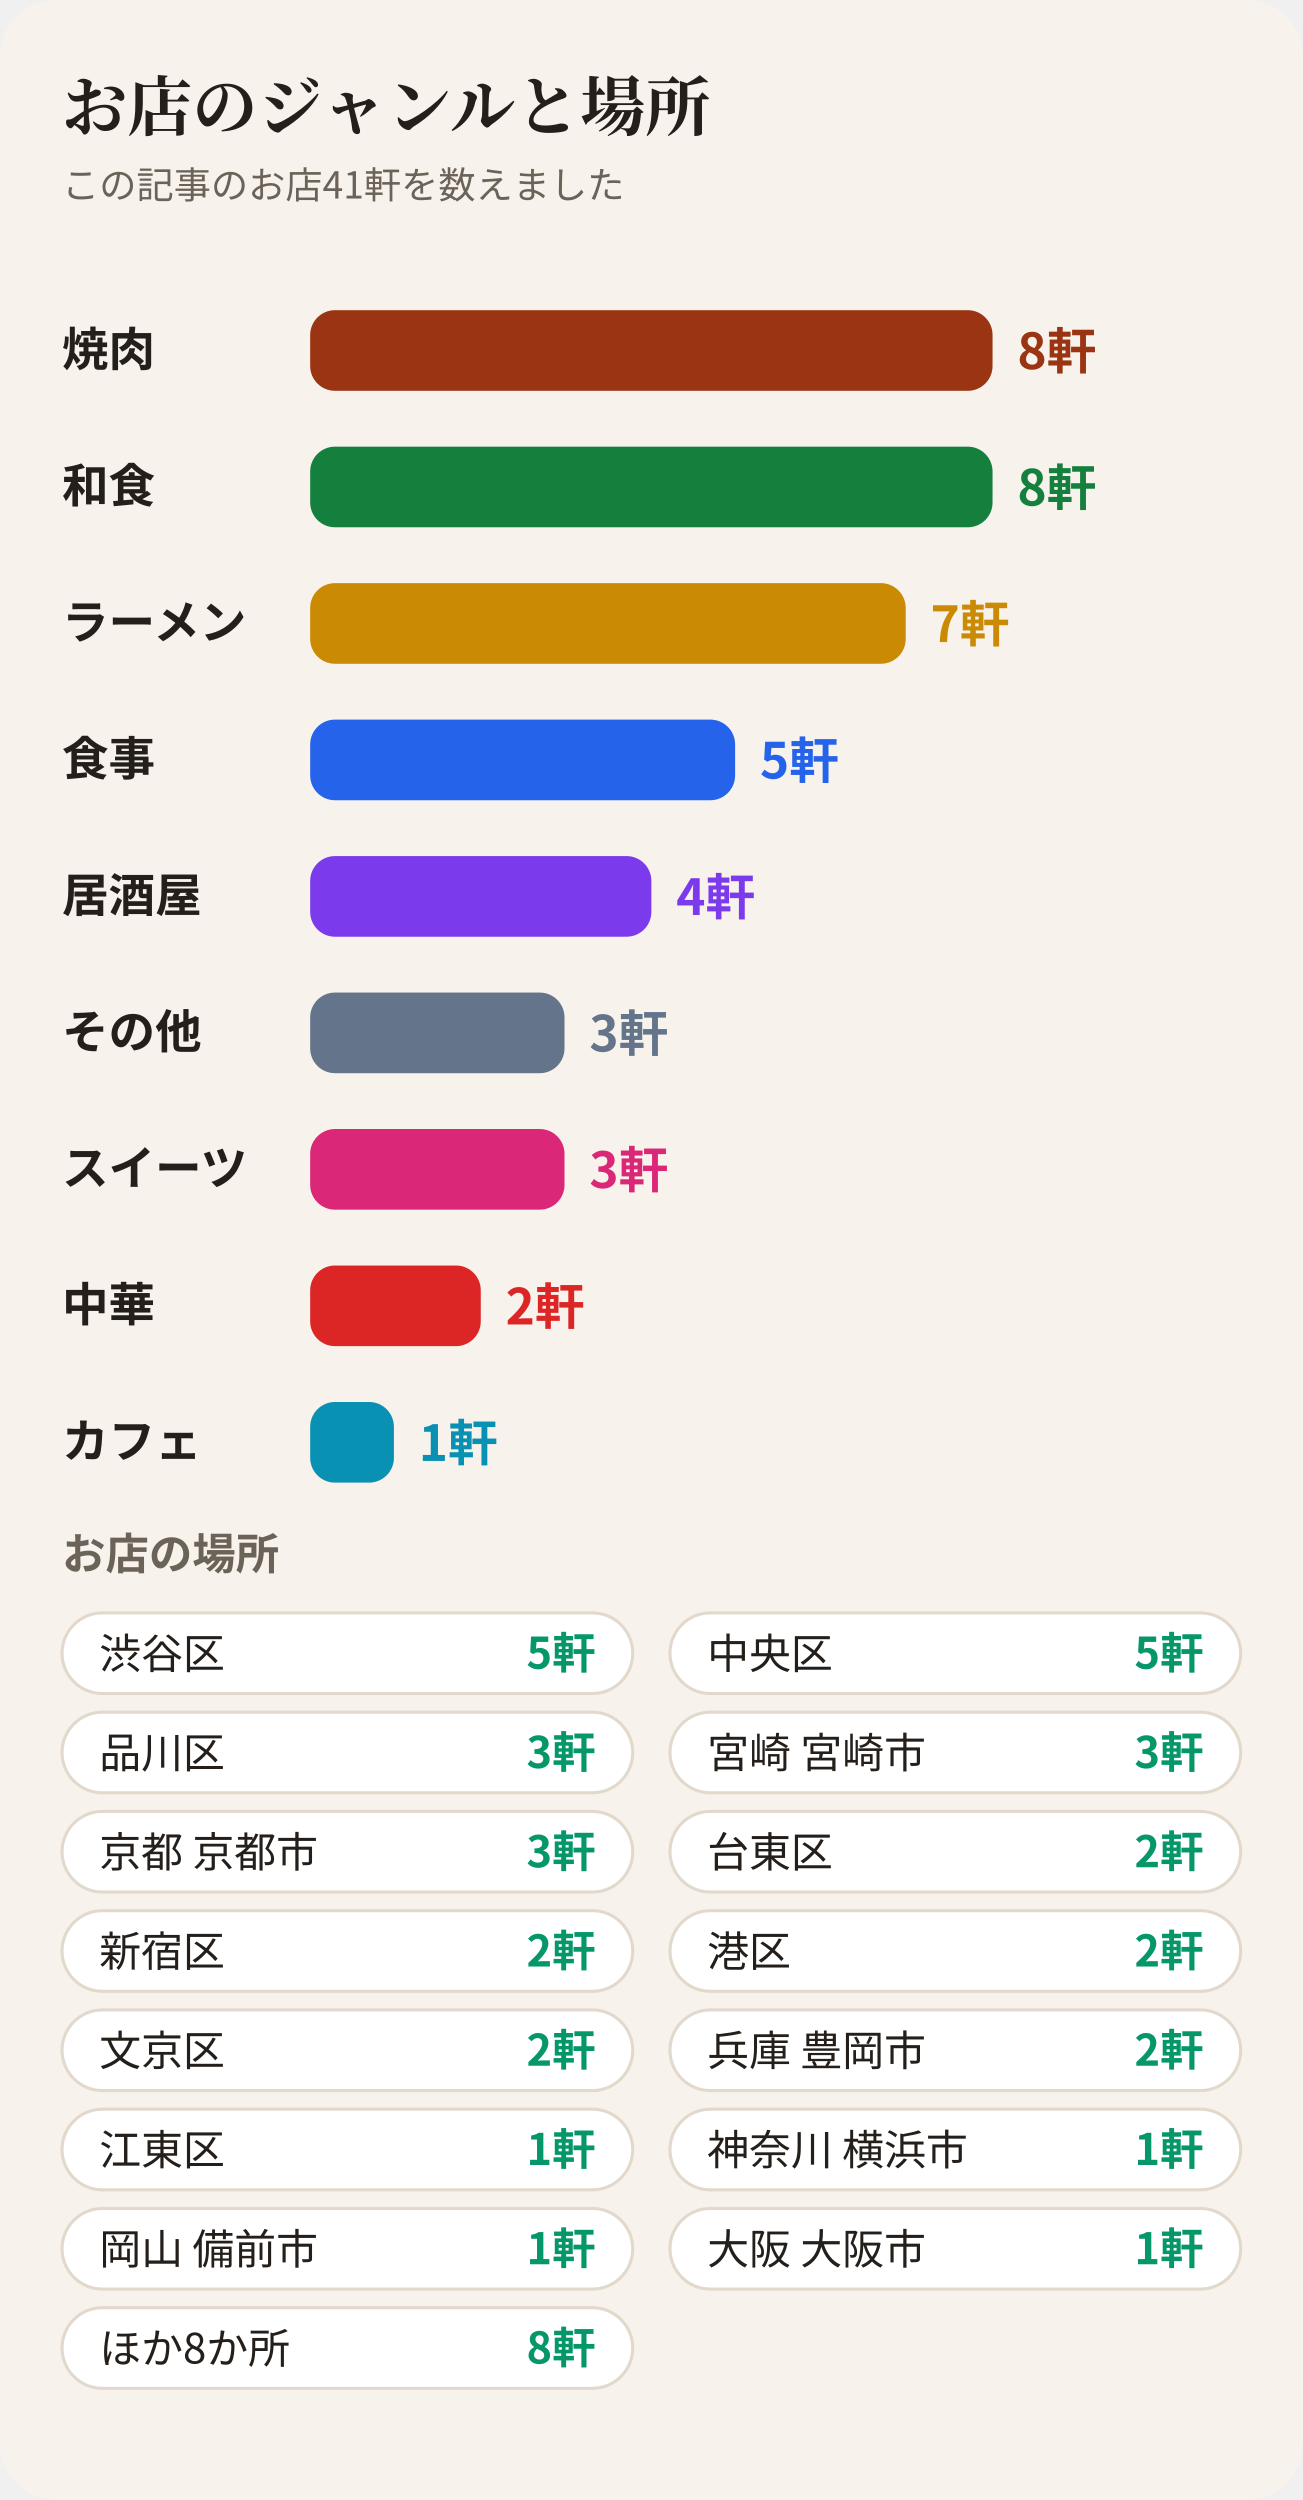
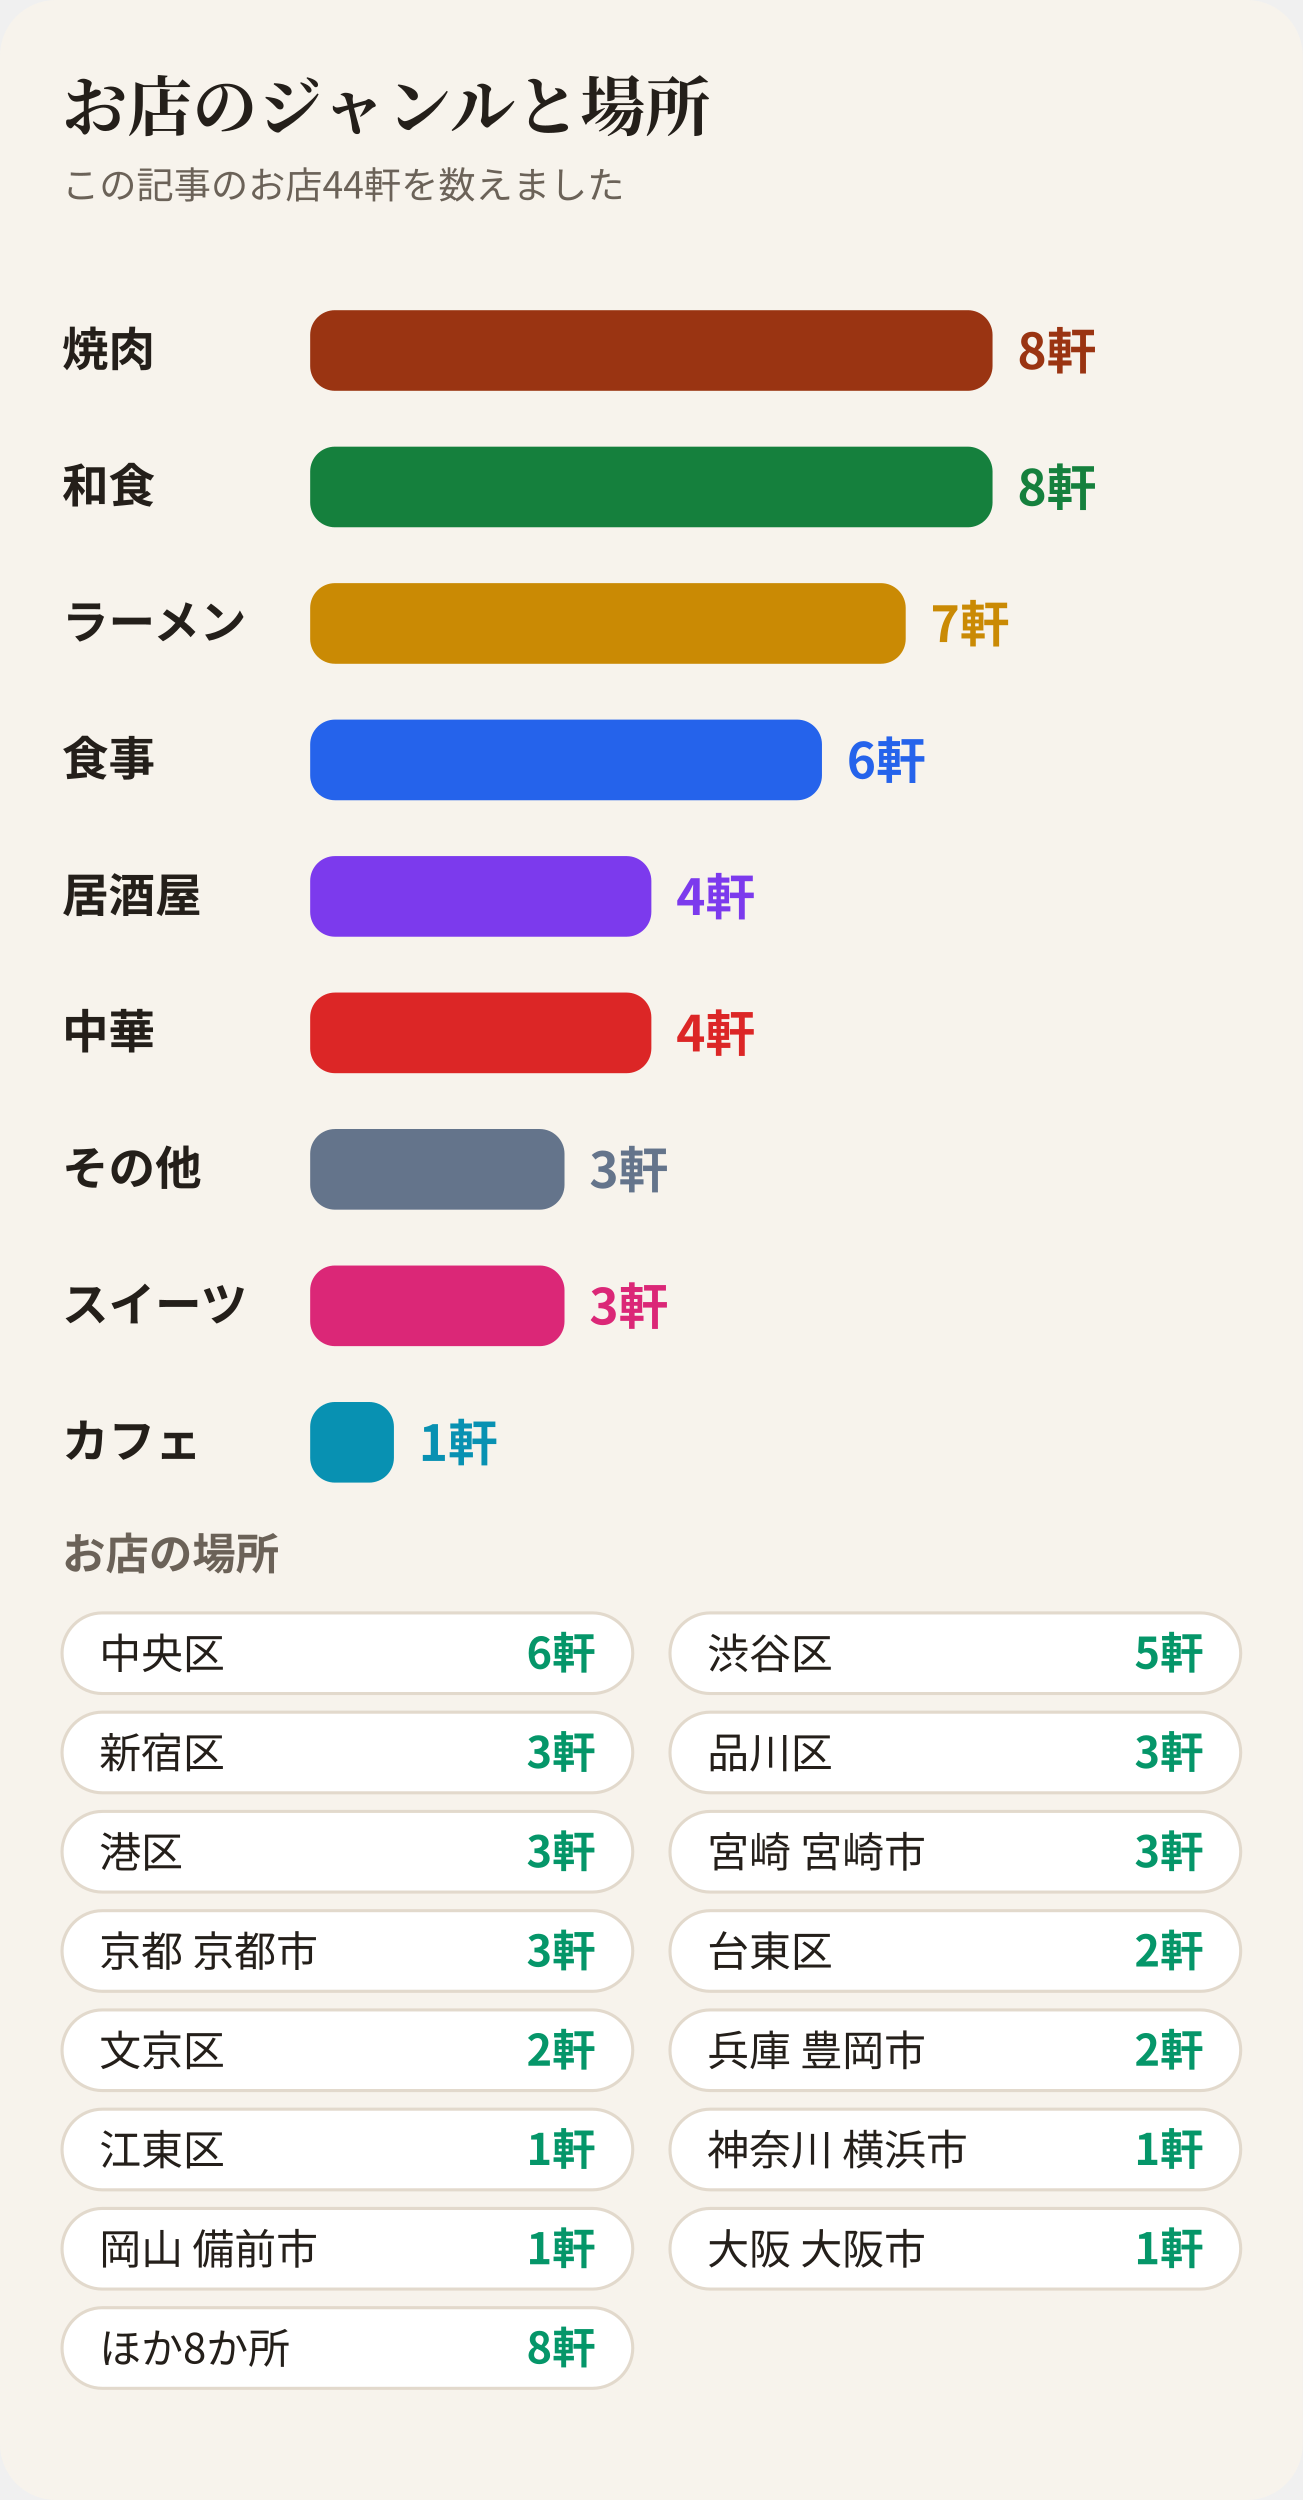
<svg xmlns="http://www.w3.org/2000/svg" viewBox="0 0 420 806" width="420" height="806" font-family="'Hiragino Sans','Noto Sans CJK JP','Noto Sans JP',sans-serif">
  <rect width="420" height="806" rx="18" fill="#F7F3EC" />
  <text x="20" y="42" font-size="21" font-weight="800" fill="#241F1A" font-family="'Hiragino Mincho ProN','Noto Serif CJK JP','Noto Serif JP',serif">お店のジャンルと場所</text>
-   <text x="20" y="64" font-size="12" fill="#6B6258">この記事のお店41軒を数えました</text>
+   <text x="20" y="64" font-size="12" fill="#6B6258">この記事のお店44軒を数えました</text>
  <text x="20" y="118" font-size="15" font-weight="700" fill="#241F1A">焼肉</text>
  <rect x="100" y="100" width="220" height="26" rx="8" fill="#9a3412" />
  <text x="328" y="119" font-size="16" font-weight="800" fill="#9a3412">8軒</text>
  <text x="20" y="162" font-size="15" font-weight="700" fill="#241F1A">和食</text>
  <rect x="100" y="144" width="220" height="26" rx="8" fill="#15803d" />
  <text x="328" y="163" font-size="16" font-weight="800" fill="#15803d">8軒</text>
  <text x="20" y="206" font-size="15" font-weight="700" fill="#241F1A">ラーメン</text>
  <rect x="100" y="188" width="192" height="26" rx="8" fill="#ca8a04" />
  <text x="300" y="207" font-size="16" font-weight="800" fill="#ca8a04">7軒</text>
  <text x="20" y="250" font-size="15" font-weight="700" fill="#241F1A">食事</text>
-   <rect x="100" y="232" width="137" height="26" rx="8" fill="#2563eb" />
-   <text x="245" y="251" font-size="16" font-weight="800" fill="#2563eb">5軒</text>
+   <rect x="100" y="232" width="165" height="26" rx="8" fill="#2563eb" />
+   <text x="273" y="251" font-size="16" font-weight="800" fill="#2563eb">6軒</text>
  <text x="20" y="294" font-size="15" font-weight="700" fill="#241F1A">居酒屋</text>
  <rect x="100" y="276" width="110" height="26" rx="8" fill="#7c3aed" />
  <text x="218" y="295" font-size="16" font-weight="800" fill="#7c3aed">4軒</text>
-   <text x="20" y="338" font-size="15" font-weight="700" fill="#241F1A">その他</text>
-   <rect x="100" y="320" width="82" height="26" rx="8" fill="#64748b" />
-   <text x="190" y="339" font-size="16" font-weight="800" fill="#64748b">3軒</text>
-   <text x="20" y="382" font-size="15" font-weight="700" fill="#241F1A">スイーツ</text>
-   <rect x="100" y="364" width="82" height="26" rx="8" fill="#db2777" />
-   <text x="190" y="383" font-size="16" font-weight="800" fill="#db2777">3軒</text>
-   <text x="20" y="426" font-size="15" font-weight="700" fill="#241F1A">中華</text>
-   <rect x="100" y="408" width="55" height="26" rx="8" fill="#dc2626" />
-   <text x="163" y="427" font-size="16" font-weight="800" fill="#dc2626">2軒</text>
+   <text x="20" y="338" font-size="15" font-weight="700" fill="#241F1A">中華</text>
+   <rect x="100" y="320" width="110" height="26" rx="8" fill="#dc2626" />
+   <text x="218" y="339" font-size="16" font-weight="800" fill="#dc2626">4軒</text>
+   <text x="20" y="382" font-size="15" font-weight="700" fill="#241F1A">その他</text>
+   <rect x="100" y="364" width="82" height="26" rx="8" fill="#64748b" />
+   <text x="190" y="383" font-size="16" font-weight="800" fill="#64748b">3軒</text>
+   <text x="20" y="426" font-size="15" font-weight="700" fill="#241F1A">スイーツ</text>
+   <rect x="100" y="408" width="82" height="26" rx="8" fill="#db2777" />
+   <text x="190" y="427" font-size="16" font-weight="800" fill="#db2777">3軒</text>
  <text x="20" y="470" font-size="15" font-weight="700" fill="#241F1A">カフェ</text>
  <rect x="100" y="452" width="27" height="26" rx="8" fill="#0891b2" />
  <text x="135" y="471" font-size="16" font-weight="800" fill="#0891b2">1軒</text>
  <text x="20" y="506" font-size="14" font-weight="700" fill="#6B6258">お店の場所</text>
  <rect x="20" y="520" width="184" height="26" rx="13" fill="#fff" stroke="#E2D9CC" />
-   <text x="32" y="538" font-size="13.5" fill="#241F1A">渋谷区</text>
-   <text x="192" y="538" font-size="14" font-weight="800" text-anchor="end" fill="#059669">5軒</text>
+   <text x="32" y="538" font-size="13.5" fill="#241F1A">中央区</text>
+   <text x="192" y="538" font-size="14" font-weight="800" text-anchor="end" fill="#059669">6軒</text>
  <rect x="216" y="520" width="184" height="26" rx="13" fill="#fff" stroke="#E2D9CC" />
-   <text x="228" y="538" font-size="13.5" fill="#241F1A">中央区</text>
+   <text x="228" y="538" font-size="13.5" fill="#241F1A">渋谷区</text>
  <text x="388" y="538" font-size="14" font-weight="800" text-anchor="end" fill="#059669">5軒</text>
  <rect x="20" y="552" width="184" height="26" rx="13" fill="#fff" stroke="#E2D9CC" />
-   <text x="32" y="570" font-size="13.5" fill="#241F1A">品川区</text>
+   <text x="32" y="570" font-size="13.5" fill="#241F1A">新宿区</text>
  <text x="192" y="570" font-size="14" font-weight="800" text-anchor="end" fill="#059669">3軒</text>
  <rect x="216" y="552" width="184" height="26" rx="13" fill="#fff" stroke="#E2D9CC" />
-   <text x="228" y="570" font-size="13.5" fill="#241F1A">宮崎 宮崎市</text>
+   <text x="228" y="570" font-size="13.5" fill="#241F1A">品川区</text>
  <text x="388" y="570" font-size="14" font-weight="800" text-anchor="end" fill="#059669">3軒</text>
  <rect x="20" y="584" width="184" height="26" rx="13" fill="#fff" stroke="#E2D9CC" />
-   <text x="32" y="602" font-size="13.5" fill="#241F1A">京都 京都市</text>
+   <text x="32" y="602" font-size="13.5" fill="#241F1A">港区</text>
  <text x="192" y="602" font-size="14" font-weight="800" text-anchor="end" fill="#059669">3軒</text>
  <rect x="216" y="584" width="184" height="26" rx="13" fill="#fff" stroke="#E2D9CC" />
-   <text x="228" y="602" font-size="13.5" fill="#241F1A">台東区</text>
-   <text x="388" y="602" font-size="14" font-weight="800" text-anchor="end" fill="#059669">2軒</text>
+   <text x="228" y="602" font-size="13.5" fill="#241F1A">宮崎 宮崎市</text>
+   <text x="388" y="602" font-size="14" font-weight="800" text-anchor="end" fill="#059669">3軒</text>
  <rect x="20" y="616" width="184" height="26" rx="13" fill="#fff" stroke="#E2D9CC" />
-   <text x="32" y="634" font-size="13.5" fill="#241F1A">新宿区</text>
-   <text x="192" y="634" font-size="14" font-weight="800" text-anchor="end" fill="#059669">2軒</text>
+   <text x="32" y="634" font-size="13.5" fill="#241F1A">京都 京都市</text>
+   <text x="192" y="634" font-size="14" font-weight="800" text-anchor="end" fill="#059669">3軒</text>
  <rect x="216" y="616" width="184" height="26" rx="13" fill="#fff" stroke="#E2D9CC" />
-   <text x="228" y="634" font-size="13.5" fill="#241F1A">港区</text>
+   <text x="228" y="634" font-size="13.5" fill="#241F1A">台東区</text>
  <text x="388" y="634" font-size="14" font-weight="800" text-anchor="end" fill="#059669">2軒</text>
  <rect x="20" y="648" width="184" height="26" rx="13" fill="#fff" stroke="#E2D9CC" />
  <text x="32" y="666" font-size="13.5" fill="#241F1A">文京区</text>
  <text x="192" y="666" font-size="14" font-weight="800" text-anchor="end" fill="#059669">2軒</text>
  <rect x="216" y="648" width="184" height="26" rx="13" fill="#fff" stroke="#E2D9CC" />
  <text x="228" y="666" font-size="13.5" fill="#241F1A">兵庫 豊岡市</text>
  <text x="388" y="666" font-size="14" font-weight="800" text-anchor="end" fill="#059669">2軒</text>
  <rect x="20" y="680" width="184" height="26" rx="13" fill="#fff" stroke="#E2D9CC" />
  <text x="32" y="698" font-size="13.5" fill="#241F1A">江東区</text>
  <text x="192" y="698" font-size="14" font-weight="800" text-anchor="end" fill="#059669">1軒</text>
  <rect x="216" y="680" width="184" height="26" rx="13" fill="#fff" stroke="#E2D9CC" />
  <text x="228" y="698" font-size="13.5" fill="#241F1A">神奈川 横浜市</text>
  <text x="388" y="698" font-size="14" font-weight="800" text-anchor="end" fill="#059669">1軒</text>
  <rect x="20" y="712" width="184" height="26" rx="13" fill="#fff" stroke="#E2D9CC" />
  <text x="32" y="730" font-size="13.5" fill="#241F1A">岡山 備前市</text>
  <text x="192" y="730" font-size="14" font-weight="800" text-anchor="end" fill="#059669">1軒</text>
  <rect x="216" y="712" width="184" height="26" rx="13" fill="#fff" stroke="#E2D9CC" />
  <text x="228" y="730" font-size="13.5" fill="#241F1A">大阪 大阪市</text>
  <text x="388" y="730" font-size="14" font-weight="800" text-anchor="end" fill="#059669">1軒</text>
  <rect x="20" y="744" width="184" height="26" rx="13" fill="#fff" stroke="#E2D9CC" />
  <text x="32" y="762" font-size="13.5" fill="#241F1A">ほか8か所</text>
  <text x="192" y="762" font-size="14" font-weight="800" text-anchor="end" fill="#059669">8軒</text>
</svg>
